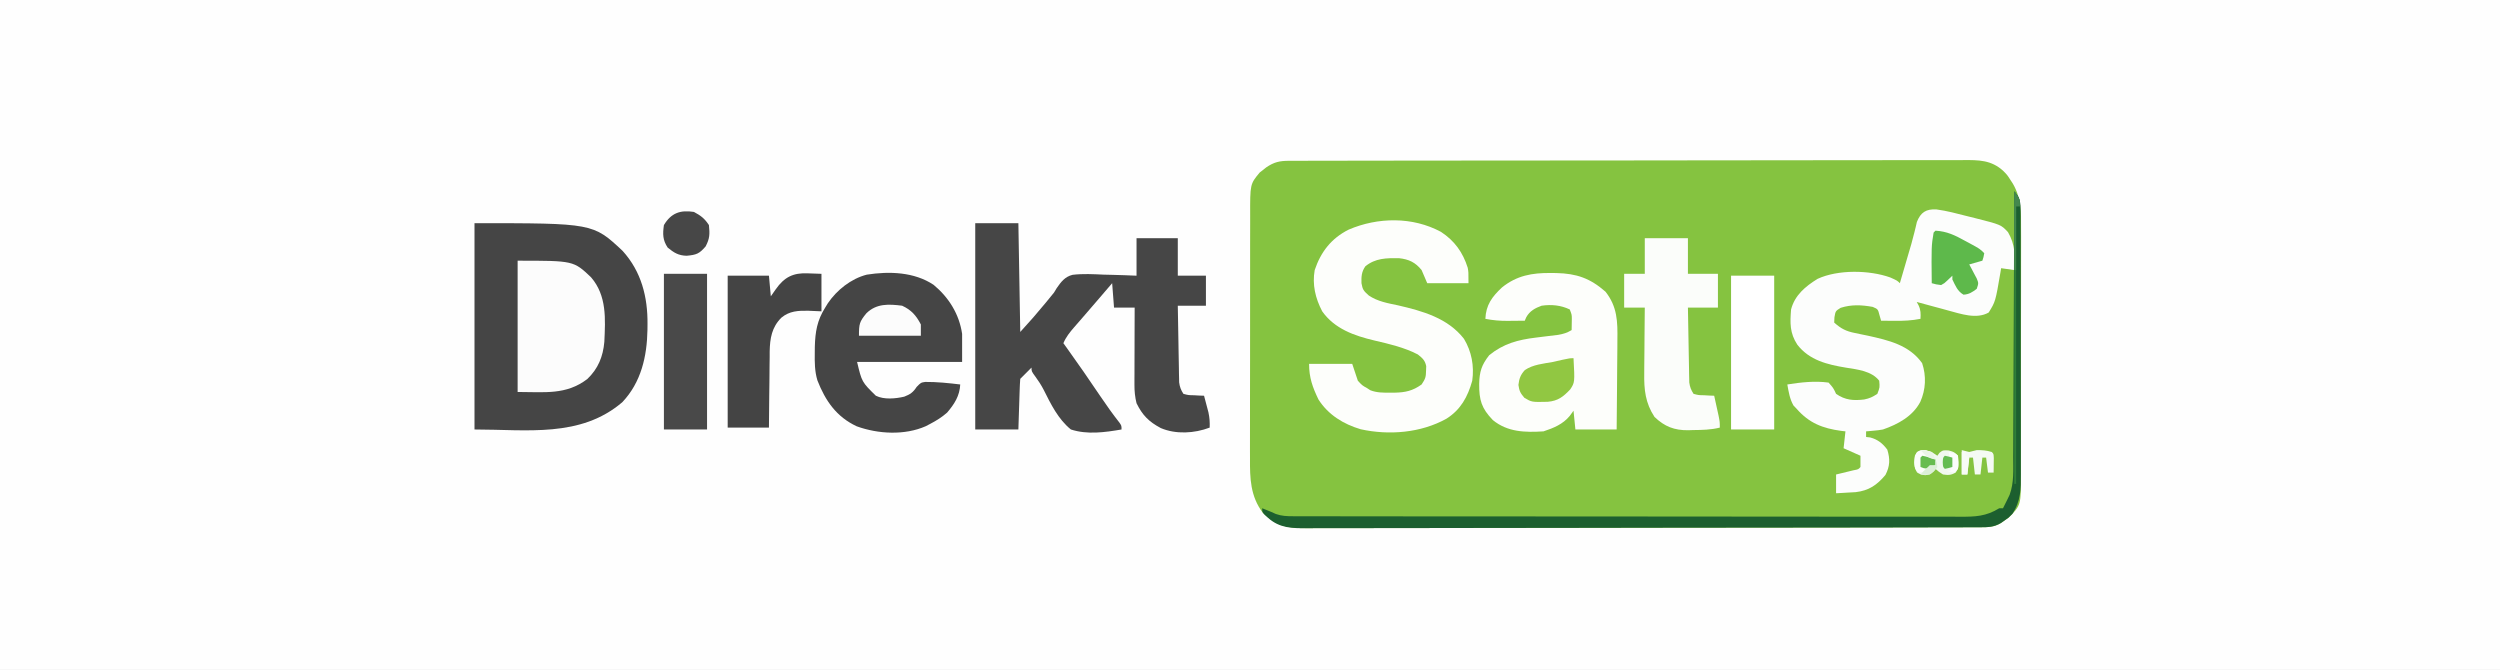
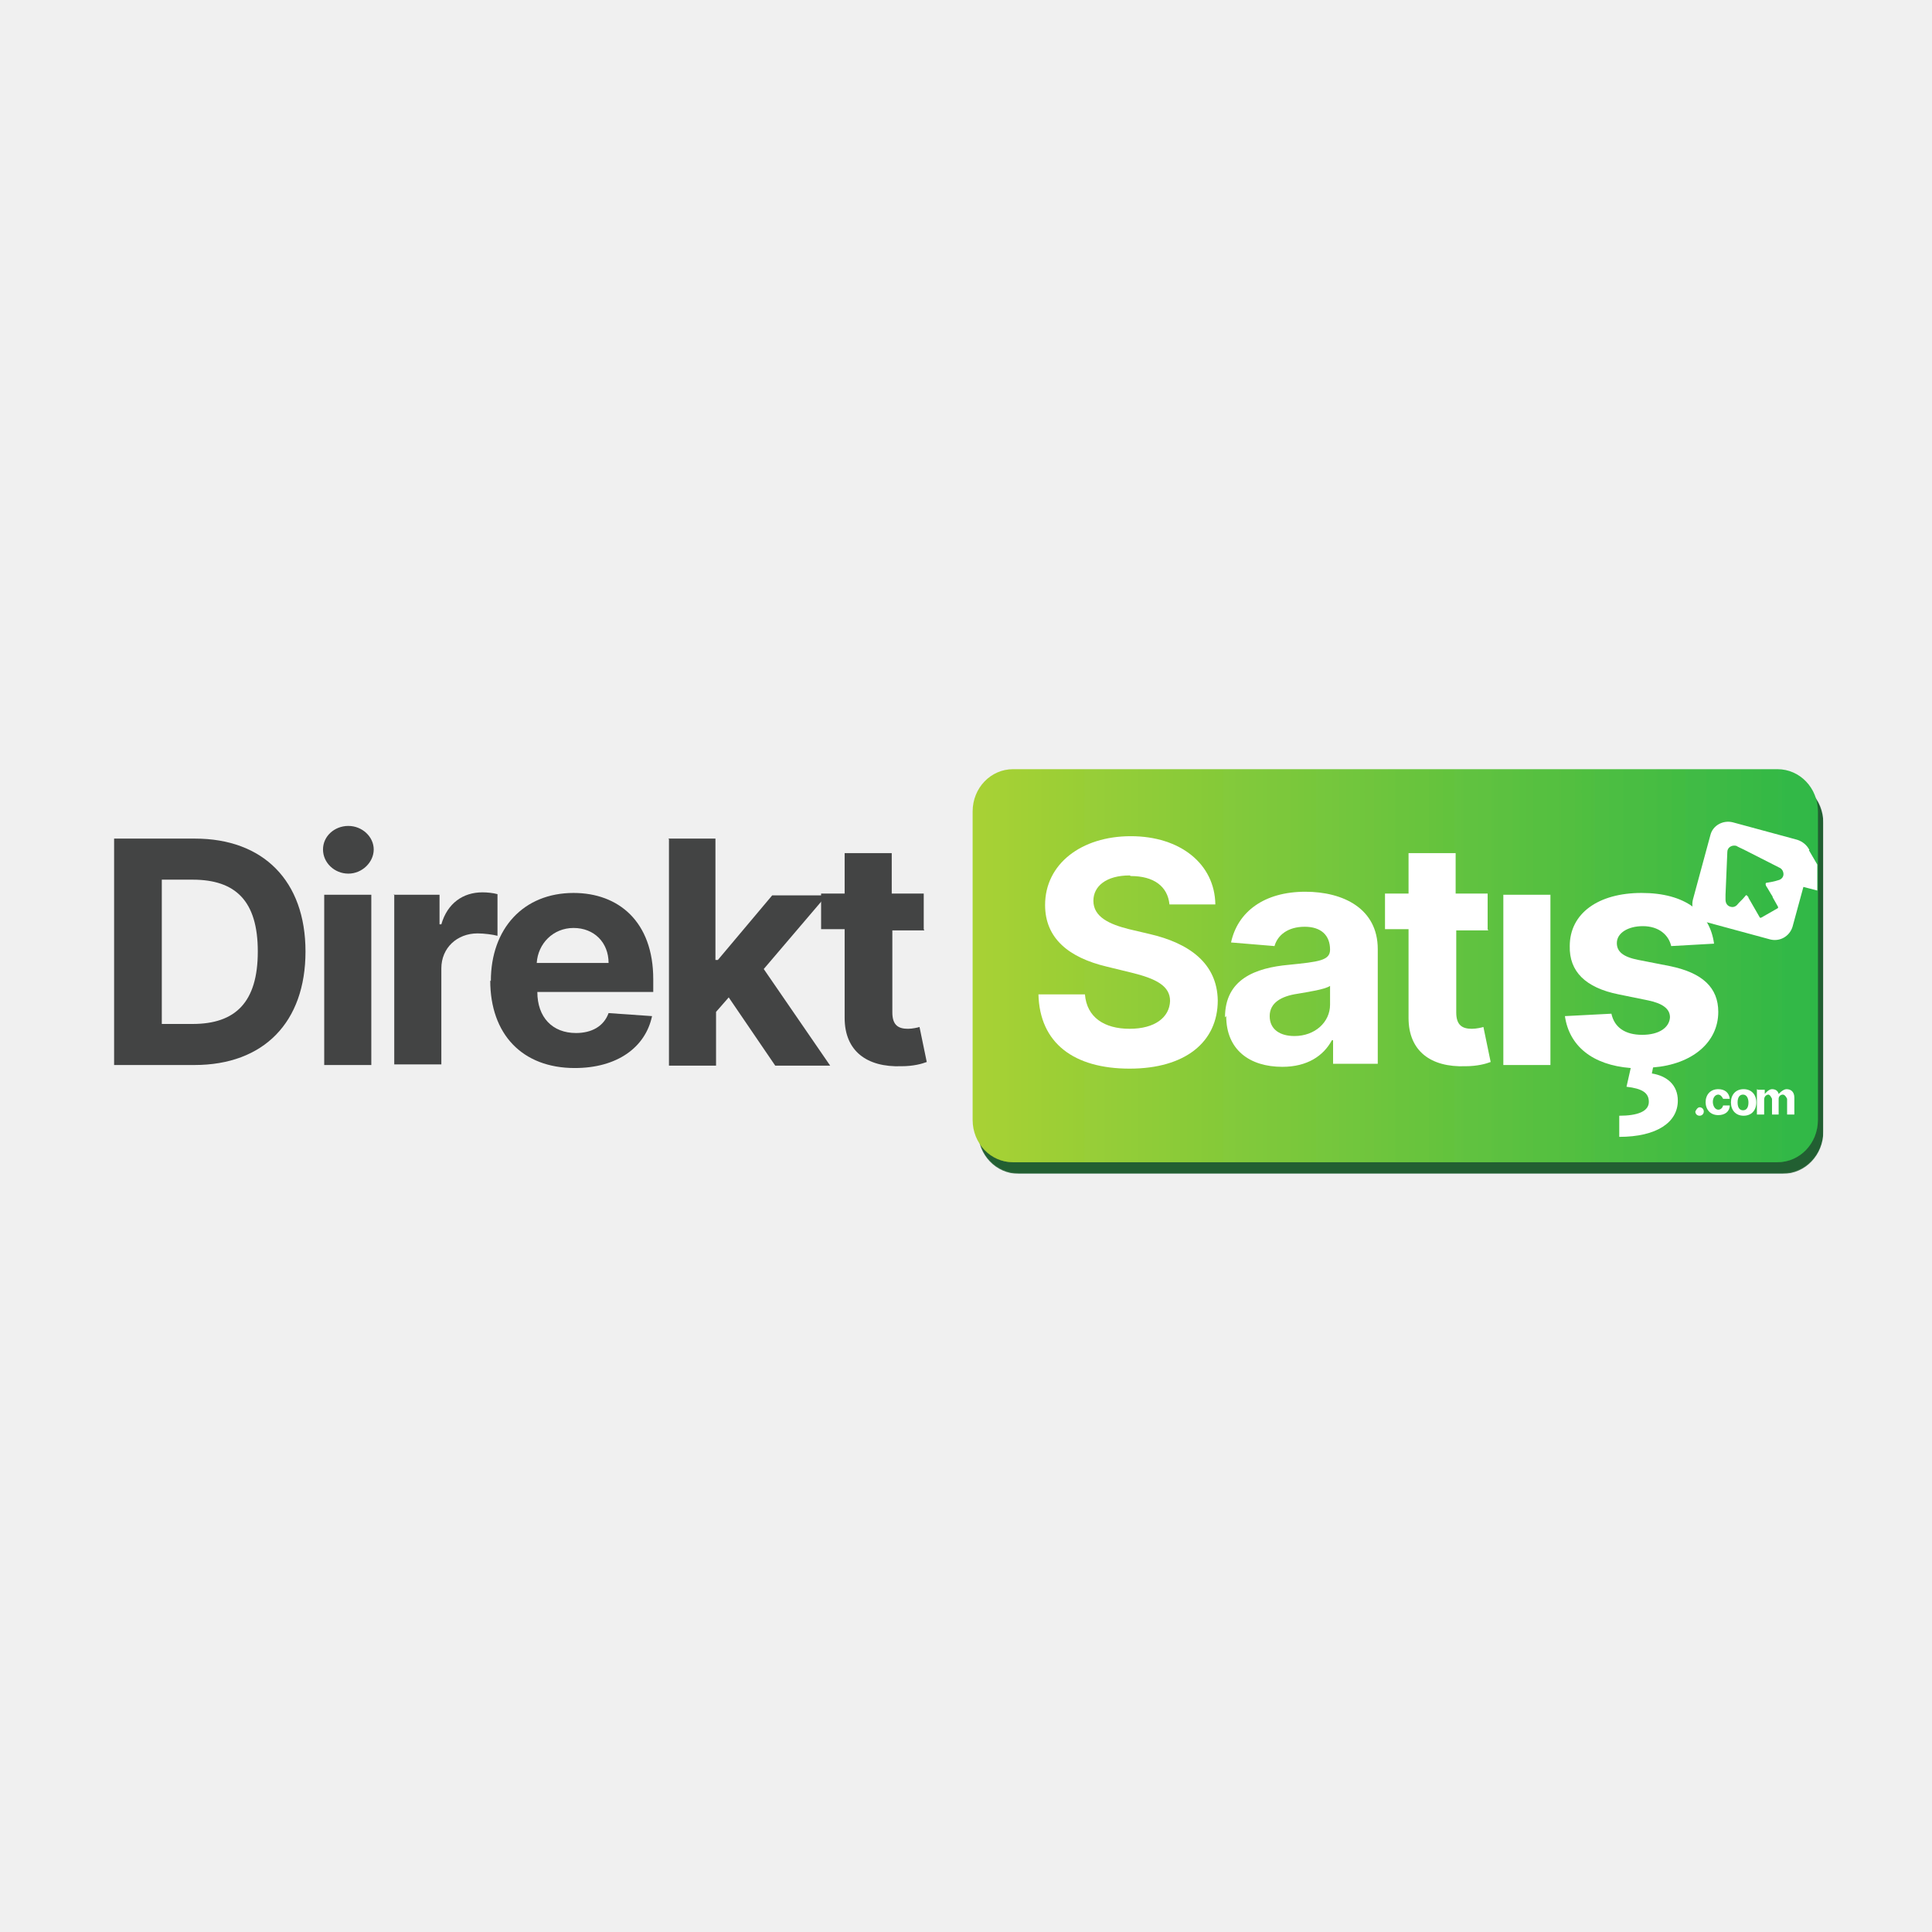
- <svg xmlns="http://www.w3.org/2000/svg" version="1.1" width="1333" height="357">
-   <path d="M0 0 C439.89 0 879.78 0 1333 0 C1333 117.81 1333 235.62 1333 357 C893.11 357 453.22 357 0 357 C0 239.19 0 121.38 0 0 Z " fill="#FEFEFE" transform="translate(0,0)" />
-   <path d="M0 0 C0.642 -0.004 1.284 -0.008 1.946 -0.012 C4.106 -0.022 6.266 -0.018 8.427 -0.014 C9.988 -0.019 11.549 -0.024 13.11 -0.03 C17.407 -0.044 21.703 -0.046 26 -0.045 C30.631 -0.047 35.263 -0.06 39.894 -0.072 C50.024 -0.094 60.154 -0.102 70.284 -0.107 C76.608 -0.111 82.932 -0.117 89.256 -0.124 C106.761 -0.144 124.266 -0.16 141.772 -0.163 C142.892 -0.163 144.013 -0.164 145.167 -0.164 C147.439 -0.164 149.711 -0.165 151.982 -0.165 C153.11 -0.165 154.238 -0.165 155.4 -0.165 C156.529 -0.166 157.658 -0.166 158.821 -0.166 C177.119 -0.17 195.417 -0.197 213.715 -0.234 C232.496 -0.272 251.277 -0.291 270.058 -0.292 C280.605 -0.292 291.151 -0.301 301.698 -0.33 C310.679 -0.354 319.659 -0.362 328.64 -0.346 C333.222 -0.339 337.804 -0.34 342.386 -0.363 C346.582 -0.383 350.777 -0.381 354.973 -0.36 C356.49 -0.357 358.007 -0.361 359.524 -0.376 C367.613 -0.447 374.319 -0.418 380.611 5.26 C382.799 7.448 382.799 7.448 384.611 10.26 C385.229 11.206 385.229 11.206 385.86 12.17 C390.335 19.885 390.315 27.303 390.242 35.956 C390.247 37.521 390.255 39.086 390.264 40.65 C390.282 44.874 390.27 49.096 390.25 53.319 C390.233 57.752 390.242 62.184 390.247 66.617 C390.252 74.056 390.236 81.495 390.208 88.934 C390.176 97.522 390.176 106.109 390.193 114.697 C390.209 122.979 390.202 131.26 390.185 139.541 C390.179 143.057 390.18 146.573 390.187 150.089 C390.195 154.231 390.182 158.372 390.155 162.514 C390.148 164.03 390.148 165.545 390.155 167.061 C390.225 183.593 390.225 183.593 383.576 190.319 C382.907 190.774 382.238 191.229 381.549 191.698 C380.877 192.171 380.205 192.644 379.514 193.131 C375.763 195.357 372.63 195.388 368.361 195.397 C366.384 195.405 366.384 195.405 364.368 195.412 C362.896 195.413 361.425 195.414 359.954 195.414 C358.398 195.418 356.842 195.422 355.286 195.427 C350.998 195.439 346.711 195.445 342.423 195.449 C337.803 195.455 333.183 195.467 328.564 195.478 C317.401 195.502 306.239 195.517 295.076 195.53 C291.925 195.533 288.773 195.537 285.621 195.542 C266.055 195.567 246.49 195.589 226.924 195.601 C222.391 195.604 217.858 195.607 213.325 195.61 C212.199 195.611 211.072 195.612 209.911 195.612 C191.655 195.625 173.399 195.658 155.144 195.7 C136.408 195.742 117.672 195.766 98.936 195.771 C88.414 195.775 77.892 195.786 67.369 195.819 C58.409 195.847 49.449 195.858 40.488 195.847 C35.916 195.842 31.344 195.845 26.772 195.87 C22.586 195.892 18.399 195.891 14.213 195.872 C12.699 195.87 11.186 195.875 9.672 195.89 C-0.558 195.985 -6.72 194.823 -14.139 187.573 C-20.702 178.789 -20.965 169.287 -20.891 158.748 C-20.894 157.203 -20.9 155.658 -20.907 154.112 C-20.921 149.943 -20.91 145.774 -20.893 141.605 C-20.879 137.228 -20.886 132.852 -20.889 128.475 C-20.892 121.13 -20.879 113.785 -20.855 106.44 C-20.829 97.962 -20.827 89.483 -20.839 81.005 C-20.85 72.828 -20.843 64.651 -20.829 56.474 C-20.823 53.003 -20.824 49.532 -20.828 46.061 C-20.833 41.972 -20.823 37.883 -20.801 33.793 C-20.796 32.297 -20.795 30.801 -20.8 29.304 C-20.85 12.42 -20.85 12.42 -15.705 6.237 C-15.126 5.791 -14.548 5.345 -13.951 4.885 C-13.375 4.424 -12.799 3.962 -12.205 3.487 C-8.01 0.654 -5.117 0.009 0 0 Z " fill="#85C340" transform="translate(687.3888,85.73994)" />
-   <path d="M0 0 C63.201 0 63.201 0 78.961 14.758 C88.981 25.776 92.399 39.379 92.25 53.875 C92.237 55.337 92.237 55.337 92.223 56.828 C91.995 70.943 88.881 84.872 78.777 95.484 C56.477 114.501 28.092 110 0 110 C0 73.7 0 37.4 0 0 Z " fill="#454545" transform="translate(253,119)" />
-   <path d="M0 0 C7.59 0 15.18 0 23 0 C23.33 19.14 23.66 38.28 24 58 C30.952 50.33 30.952 50.33 37.562 42.438 C39.024 40.611 40.506 38.801 42 37 C42.465 36.233 42.929 35.466 43.408 34.677 C45.711 31.34 47.788 28.545 51.893 27.533 C57.421 26.87 62.954 27.181 68.5 27.438 C70.198 27.483 71.896 27.524 73.594 27.561 C77.734 27.652 81.859 27.827 86 28 C86 21.4 86 14.8 86 8 C93.26 8 100.52 8 108 8 C108 14.6 108 21.2 108 28 C112.95 28 117.9 28 123 28 C123 33.28 123 38.56 123 44 C118.05 44 113.1 44 108 44 C108.094 50.051 108.2 56.101 108.317 62.152 C108.356 64.21 108.391 66.268 108.422 68.327 C108.468 71.286 108.526 74.244 108.586 77.203 C108.597 78.123 108.609 79.043 108.621 79.991 C108.641 80.851 108.661 81.712 108.681 82.599 C108.694 83.354 108.708 84.109 108.722 84.887 C109.043 87.323 109.665 88.94 111 91 C113.648 91.704 113.648 91.704 116.625 91.75 C117.628 91.807 118.631 91.863 119.664 91.922 C120.435 91.948 121.206 91.973 122 92 C122.507 93.894 123.006 95.79 123.5 97.688 C123.778 98.743 124.057 99.799 124.344 100.887 C124.939 103.711 125.128 106.128 125 109 C116.896 112.087 107.001 112.681 98.938 109.25 C92.589 105.876 89.151 102.415 86 96 C85.177 92.687 84.877 89.617 84.886 86.21 C84.887 84.829 84.887 84.829 84.887 83.42 C84.892 82.44 84.897 81.459 84.902 80.449 C84.904 79.435 84.905 78.421 84.907 77.377 C84.912 74.147 84.925 70.917 84.938 67.688 C84.943 65.494 84.947 63.301 84.951 61.107 C84.962 55.738 84.979 50.369 85 45 C81.37 45 77.74 45 74 45 C73.67 40.71 73.34 36.42 73 32 C72.273 32.848 71.546 33.696 70.797 34.57 C70.317 35.131 69.836 35.691 69.341 36.268 C68.271 37.517 67.201 38.767 66.131 40.017 C63.301 43.325 60.461 46.624 57.602 49.906 C57.06 50.53 56.519 51.154 55.962 51.796 C54.923 52.994 53.881 54.188 52.835 55.379 C50.472 58.11 48.391 60.646 47 64 C47.548 64.755 48.096 65.511 48.66 66.289 C54.811 74.816 60.763 83.468 66.645 92.182 C69.941 97.05 73.302 101.81 76.942 106.428 C78 108 78 108 78 110 C69.112 111.522 59.714 112.847 51 110 C44.211 104.501 40.334 96.51 36.478 88.82 C35.165 86.315 33.767 84.113 32.086 81.848 C30 79 30 79 30 77 C29.196 77.804 28.391 78.609 27.562 79.438 C26.375 80.625 25.188 81.812 24 83 C23.842 84.998 23.749 87.001 23.684 89.004 C23.642 90.219 23.6 91.434 23.557 92.686 C23.517 93.965 23.478 95.244 23.438 96.562 C23.394 97.846 23.351 99.129 23.307 100.451 C23.2 103.634 23.1 106.817 23 110 C15.41 110 7.82 110 0 110 C0 73.7 0 37.4 0 0 Z " fill="#464646" transform="translate(520,119)" />
-   <path d="M0 0 C5.647 0.774 11.137 2.236 16.649 3.659 C17.899 3.967 19.148 4.276 20.435 4.594 C34.486 8.156 34.486 8.156 38.204 12.151 C42.054 18.82 42.051 24.772 41.524 32.346 C39.214 32.016 36.904 31.686 34.524 31.346 C34.415 32.024 34.305 32.702 34.192 33.401 C31.512 49.136 31.512 49.136 27.899 54.971 C21.392 58.738 12.884 55.65 6.136 53.858 C4.923 53.524 3.711 53.19 2.462 52.846 C1.215 52.512 -0.032 52.178 -1.317 51.834 C-4.373 51.015 -7.425 50.185 -10.476 49.346 C-10.148 49.949 -9.821 50.553 -9.483 51.174 C-8.301 53.722 -8.321 55.57 -8.476 58.346 C-13.131 59.267 -17.622 59.468 -22.351 59.409 C-23.039 59.404 -23.727 59.4 -24.437 59.395 C-26.116 59.383 -27.796 59.365 -29.476 59.346 C-29.754 58.385 -30.032 57.423 -30.319 56.432 C-31.161 53.166 -31.161 53.166 -33.976 51.971 C-39.93 50.908 -45.227 50.636 -51.038 52.471 C-53.777 54.188 -53.777 54.188 -54.351 57.534 C-54.392 58.462 -54.433 59.39 -54.476 60.346 C-50.869 63.581 -48.153 64.975 -43.413 65.909 C-42.272 66.148 -41.131 66.388 -39.956 66.635 C-38.807 66.87 -37.659 67.104 -36.476 67.346 C-25.433 69.8 -14.507 72.302 -7.601 81.971 C-5.309 88.845 -5.629 96.012 -8.581 102.643 C-12.604 110.303 -20.471 114.565 -28.476 117.346 C-30.933 117.76 -30.933 117.76 -33.288 117.971 C-34.473 118.083 -34.473 118.083 -35.683 118.198 C-36.274 118.247 -36.866 118.296 -37.476 118.346 C-37.476 119.336 -37.476 120.326 -37.476 121.346 C-36.754 121.429 -36.032 121.511 -35.288 121.596 C-31.239 122.676 -28.668 124.757 -26.163 128.096 C-24.61 133.18 -24.76 136.969 -27.163 141.596 C-31.69 146.98 -35.984 149.939 -43.026 150.76 C-44.888 150.865 -44.888 150.865 -46.788 150.971 C-48.669 151.083 -48.669 151.083 -50.589 151.198 C-51.541 151.247 -52.494 151.296 -53.476 151.346 C-53.476 148.046 -53.476 144.746 -53.476 141.346 C-52.621 141.141 -51.766 140.936 -50.886 140.725 C-49.229 140.321 -49.229 140.321 -47.538 139.909 C-46.436 139.642 -45.334 139.375 -44.198 139.1 C-41.581 138.616 -41.581 138.616 -40.476 137.346 C-40.435 135.347 -40.433 133.346 -40.476 131.346 C-43.446 130.026 -46.416 128.706 -49.476 127.346 C-49.146 124.376 -48.816 121.406 -48.476 118.346 C-49.618 118.217 -49.618 118.217 -50.784 118.084 C-60.601 116.749 -67.848 113.948 -74.476 106.346 C-75.311 105.48 -75.311 105.48 -76.163 104.596 C-78.201 101.102 -78.758 97.296 -79.476 93.346 C-72.251 92.19 -64.751 91.349 -57.476 92.346 C-54.976 95.159 -54.976 95.159 -53.476 98.346 C-48.658 101.707 -44.155 102.045 -38.476 101.346 C-35.505 100.732 -34.121 100.055 -31.476 98.346 C-30.15 94.903 -30.15 94.903 -30.476 91.346 C-34.595 86.106 -42.022 85.38 -48.218 84.375 C-58.108 82.746 -67.758 80.439 -74.163 72.096 C-78.177 65.986 -78.062 60.589 -77.476 53.346 C-75.529 45.757 -69.772 40.985 -63.319 37.022 C-52.478 32.006 -35.733 32.295 -24.601 36.284 C-20.86 37.961 -20.86 37.961 -19.476 39.346 C-18.37 35.576 -17.266 31.805 -16.163 28.034 C-15.7 26.455 -15.7 26.455 -15.228 24.844 C-14.921 23.797 -14.615 22.75 -14.3 21.67 C-13.991 20.62 -13.682 19.57 -13.364 18.488 C-12.778 16.415 -12.228 14.332 -11.716 12.239 C-11.359 10.786 -11.359 10.786 -10.995 9.303 C-10.796 8.443 -10.598 7.583 -10.393 6.697 C-8.39 1.564 -5.475 -0.288 0 0 Z " fill="#FCFDFC" transform="translate(1032.476,111.6538)" />
-   <path d="M0 0 C7.226 4.705 11.705 10.956 14.277 19.137 C14.688 21.375 14.688 21.375 14.688 27.375 C7.428 27.375 0.168 27.375 -7.312 27.375 C-8.303 25.065 -9.293 22.755 -10.312 20.375 C-13.669 16.236 -17.08 14.621 -22.363 14.039 C-29.076 13.959 -34.916 13.974 -40.312 18.375 C-42.361 21.326 -42.48 23.87 -42.375 27.375 C-41.74 30.88 -41.305 31.382 -38.461 33.949 C-33.674 37.143 -28.433 38.027 -22.875 39.188 C-9.824 42.205 3.676 45.968 12.27 57.027 C16.377 63.828 17.787 71.516 16.688 79.375 C14.293 87.962 10.538 94.825 2.938 99.625 C-10.659 107.201 -27.671 108.589 -42.812 105.25 C-52.014 102.514 -60.083 97.565 -65.312 89.375 C-68.466 82.836 -70.312 77.696 -70.312 70.375 C-62.722 70.375 -55.133 70.375 -47.312 70.375 C-46.322 73.345 -45.333 76.315 -44.312 79.375 C-42.012 81.867 -42.012 81.867 -39.312 83.375 C-38.77 83.729 -38.227 84.084 -37.668 84.449 C-34.19 85.816 -30.747 85.758 -27.062 85.75 C-25.921 85.749 -25.921 85.749 -24.756 85.747 C-18.977 85.625 -15.103 84.797 -10.312 81.375 C-8.272 78.315 -7.997 77.44 -7.938 73.938 C-7.909 73.176 -7.881 72.414 -7.852 71.629 C-8.498 68.468 -9.821 67.38 -12.312 65.375 C-19.597 61.609 -27.509 59.787 -35.438 57.938 C-46.136 55.4 -56.694 51.745 -63.312 42.375 C-66.947 35.442 -68.697 28.145 -67.312 20.375 C-64.033 10.623 -58.434 3.455 -49.207 -1.188 C-33.655 -7.856 -15.15 -8.165 0 0 Z " fill="#FDFEFB" transform="translate(768.3125,123.625)" />
-   <path d="M0 0 C0.971 0.009 1.942 0.018 2.942 0.027 C13.799 0.29 20.93 2.772 29.152 9.949 C35.514 17.973 35.672 25.929 35.516 35.879 C35.508 37.256 35.502 38.633 35.498 40.01 C35.483 43.606 35.444 47.201 35.4 50.796 C35.358 54.477 35.34 58.157 35.32 61.838 C35.278 69.038 35.207 76.238 35.125 83.438 C27.865 83.438 20.605 83.438 13.125 83.438 C12.795 80.138 12.465 76.838 12.125 73.438 C11.465 74.345 10.805 75.252 10.125 76.188 C6.41 80.677 1.549 82.63 -3.875 84.438 C-13.653 85.069 -23.026 84.859 -30.875 78.438 C-36.939 72.172 -38.236 67.754 -38.173 59.088 C-38.017 52.537 -36.871 48.977 -32.812 43.812 C-25.195 37.654 -17.456 35.583 -7.875 34.438 C-5.878 34.191 -3.88 33.944 -1.884 33.69 C0.035 33.449 1.955 33.224 3.875 33 C6.737 32.505 8.66 31.916 11.125 30.438 C11.146 29.179 11.166 27.921 11.188 26.625 C11.199 25.917 11.211 25.21 11.223 24.48 C11.208 22.234 11.208 22.234 10.125 19.438 C5.316 17.153 0.354 16.693 -4.875 17.438 C-8.369 18.721 -11.201 20.227 -13.066 23.578 C-13.333 24.192 -13.6 24.805 -13.875 25.438 C-16.25 25.465 -18.625 25.484 -21 25.5 C-21.998 25.513 -21.998 25.513 -23.016 25.525 C-27.082 25.545 -30.887 25.226 -34.875 24.438 C-34.568 17.071 -31.335 12.665 -26.016 7.703 C-18.148 1.346 -9.936 -0.11 0 0 Z " fill="#FDFEFB" transform="translate(826.875,145.5625)" />
-   <path d="M0 0 C8.115 6.738 13.642 15.606 15.188 26.117 C15.188 31.067 15.188 36.017 15.188 41.117 C-3.292 41.117 -21.773 41.117 -40.812 41.117 C-38.275 51.801 -38.275 51.801 -30.812 59.117 C-26.458 61.294 -20.325 60.7 -15.672 59.621 C-12.482 58.394 -10.934 57.304 -9.062 54.43 C-6.812 52.117 -6.812 52.117 -4.477 51.762 C1.765 51.718 7.996 52.365 14.188 53.117 C13.873 59.241 11.071 63.564 7.188 68.117 C4.39 70.578 1.483 72.391 -1.812 74.117 C-2.601 74.531 -3.39 74.945 -4.203 75.371 C-15.489 80.339 -29.548 79.554 -40.977 75.438 C-51.826 70.387 -57.729 61.819 -61.977 50.92 C-63.429 46.05 -63.448 41.292 -63.375 36.242 C-63.365 35.185 -63.356 34.128 -63.346 33.039 C-63.133 25.072 -62.145 18.953 -57.812 12.117 C-57.355 11.367 -56.897 10.617 -56.426 9.844 C-51.616 2.755 -44.03 -3.298 -35.637 -5.438 C-23.665 -7.325 -10.303 -6.897 0 0 Z " fill="#454545" transform="translate(497.8125,151.8828)" />
-   <path d="M0 0 C7.59 0 15.18 0 23 0 C23 6.27 23 12.54 23 19 C28.28 19 33.56 19 39 19 C39 24.94 39 30.88 39 37 C33.72 37 28.44 37 23 37 C23.094 42.908 23.2 48.817 23.317 54.725 C23.356 56.734 23.391 58.744 23.422 60.754 C23.468 63.643 23.526 66.533 23.586 69.422 C23.597 70.32 23.609 71.218 23.621 72.143 C23.641 72.984 23.661 73.824 23.681 74.69 C23.694 75.428 23.708 76.165 23.722 76.924 C24.046 79.34 24.678 80.954 26 83 C28.648 83.704 28.648 83.704 31.625 83.75 C33.129 83.835 33.129 83.835 34.664 83.922 C35.435 83.948 36.206 83.973 37 84 C37.504 86.27 38.003 88.541 38.5 90.812 C38.778 92.077 39.057 93.342 39.344 94.645 C40 98 40 98 40 101 C35.242 102.192 30.563 102.256 25.688 102.312 C24.463 102.356 24.463 102.356 23.213 102.4 C15.772 102.477 10.579 100.464 5.188 95.312 C0.305 87.92 -0.433 80.756 -0.293 72.059 C-0.289 71.05 -0.284 70.042 -0.28 69.003 C-0.263 65.814 -0.226 62.626 -0.188 59.438 C-0.172 57.262 -0.159 55.087 -0.146 52.912 C-0.114 47.608 -0.062 42.304 0 37 C-3.63 37 -7.26 37 -11 37 C-11 31.06 -11 25.12 -11 19 C-7.37 19 -3.74 19 0 19 C0 12.73 0 6.46 0 0 Z " fill="#FBFDFA" transform="translate(877,127)" />
-   <path d="M0 0 C29.824 0 29.824 0 39.16 8.867 C47.615 18.668 46.796 31.053 46.234 43.271 C45.563 51.103 42.9 57.664 37.125 63.125 C25.799 71.726 14.382 70 0 70 C0 46.9 0 23.8 0 0 Z " fill="#FCFCFC" transform="translate(276,139)" />
-   <path d="M0 0 C3.18 3.434 3.378 5.893 3.388 10.501 C3.396 11.478 3.396 11.478 3.404 12.475 C3.418 14.655 3.411 16.834 3.404 19.015 C3.41 20.579 3.417 22.143 3.425 23.706 C3.443 27.955 3.442 32.203 3.436 36.451 C3.433 39.999 3.439 43.548 3.445 47.096 C3.459 55.471 3.457 63.847 3.446 72.222 C3.435 80.854 3.449 89.485 3.475 98.117 C3.498 105.533 3.504 112.949 3.498 120.365 C3.495 124.792 3.497 129.218 3.515 133.645 C3.53 137.812 3.526 141.978 3.507 146.144 C3.504 147.669 3.507 149.195 3.517 150.72 C3.568 158.693 3.533 165.169 -1 172 C-3.035 174.059 -3.035 174.059 -5.062 175.438 C-5.734 175.911 -6.406 176.384 -7.098 176.871 C-10.848 179.097 -13.981 179.128 -18.25 179.137 C-20.227 179.145 -20.227 179.145 -22.243 179.152 C-23.715 179.153 -25.186 179.153 -26.657 179.154 C-28.213 179.158 -29.769 179.162 -31.325 179.167 C-35.613 179.179 -39.901 179.185 -44.188 179.189 C-48.808 179.195 -53.428 179.207 -58.048 179.218 C-69.21 179.242 -80.372 179.257 -91.535 179.27 C-94.687 179.273 -97.838 179.277 -100.99 179.281 C-120.556 179.307 -140.122 179.329 -159.687 179.341 C-164.22 179.344 -168.753 179.347 -173.286 179.35 C-174.413 179.351 -175.539 179.352 -176.7 179.352 C-194.956 179.365 -213.212 179.398 -231.468 179.44 C-250.203 179.482 -268.939 179.506 -287.675 179.511 C-298.197 179.515 -308.719 179.526 -319.242 179.559 C-328.202 179.587 -337.162 179.598 -346.123 179.587 C-350.695 179.582 -355.267 179.585 -359.839 179.609 C-364.026 179.632 -368.212 179.631 -372.399 179.612 C-373.912 179.609 -375.426 179.615 -376.939 179.63 C-385.018 179.705 -391.731 179.686 -398 174 C-398.842 173.237 -398.842 173.237 -399.702 172.459 C-401 171 -401 171 -401 169 C-396 171 -396 171 -393.727 172.054 C-390.52 173.167 -387.945 173.253 -384.551 173.257 C-383.239 173.264 -381.928 173.27 -380.577 173.277 C-379.123 173.274 -377.67 173.271 -376.216 173.267 C-374.671 173.271 -373.125 173.276 -371.58 173.281 C-367.331 173.293 -363.082 173.293 -358.833 173.291 C-354.252 173.29 -349.67 173.301 -345.089 173.311 C-336.112 173.328 -327.135 173.333 -318.158 173.334 C-310.861 173.335 -303.565 173.339 -296.269 173.346 C-275.587 173.363 -254.906 173.372 -234.224 173.371 C-233.109 173.371 -231.994 173.371 -230.845 173.371 C-229.17 173.37 -229.17 173.37 -227.461 173.37 C-209.364 173.37 -191.267 173.389 -173.17 173.417 C-154.592 173.446 -136.014 173.459 -117.437 173.458 C-107.005 173.457 -96.573 173.463 -86.141 173.484 C-77.26 173.502 -68.378 173.507 -59.497 173.493 C-54.965 173.486 -50.434 173.486 -45.902 173.504 C-41.752 173.519 -37.603 173.517 -33.454 173.499 C-31.954 173.496 -30.454 173.5 -28.954 173.511 C-20.815 173.567 -14.982 173.327 -8 169 C-7.34 169 -6.68 169 -6 169 C-5.29 167.689 -4.64 166.347 -4 165 C-3.489 163.944 -2.979 162.889 -2.453 161.801 C-0.077 155.349 -0.56 148.458 -0.568 141.68 C-0.559 140.132 -0.548 138.584 -0.537 137.036 C-0.509 132.853 -0.5 128.669 -0.494 124.486 C-0.484 120.107 -0.458 115.728 -0.434 111.349 C-0.39 103.066 -0.362 94.782 -0.339 86.499 C-0.311 77.065 -0.268 67.631 -0.222 58.196 C-0.13 38.798 -0.058 19.399 0 0 Z " fill="#1C5F2F" transform="translate(1074,102)" />
-   <path d="M0 0 C2.351 0.083 4.702 0.165 7.125 0.25 C7.125 6.85 7.125 13.45 7.125 20.25 C4.815 20.147 2.505 20.044 0.125 19.938 C-5.311 19.86 -9.87 20.035 -14.211 23.606 C-19.352 28.686 -20.34 34.64 -20.481 41.627 C-20.482 43.173 -20.482 43.173 -20.484 44.75 C-20.501 45.826 -20.517 46.903 -20.534 48.011 C-20.583 51.424 -20.604 54.837 -20.625 58.25 C-20.653 60.574 -20.683 62.898 -20.715 65.223 C-20.792 70.899 -20.833 76.573 -20.875 82.25 C-28.135 82.25 -35.395 82.25 -42.875 82.25 C-42.875 55.52 -42.875 28.79 -42.875 1.25 C-35.615 1.25 -28.355 1.25 -20.875 1.25 C-20.545 4.88 -20.215 8.51 -19.875 12.25 C-18.576 10.394 -18.576 10.394 -17.25 8.5 C-12.68 1.972 -7.888 -0.394 0 0 Z " fill="#444444" transform="translate(430.875,145.75)" />
-   <path d="M0 0 C7.59 0 15.18 0 23 0 C23 27.39 23 54.78 23 83 C15.41 83 7.82 83 0 83 C0 55.61 0 28.22 0 0 Z " fill="#494949" transform="translate(354,146)" />
-   <path d="M0 0 C7.59 0 15.18 0 23 0 C23 27.06 23 54.12 23 82 C15.41 82 7.82 82 0 82 C0 54.94 0 27.88 0 0 Z " fill="#FFFFFF" transform="translate(923,147)" />
-   <path d="M0 0 C6.109 0.325 10.519 2.504 15.812 5.438 C16.575 5.845 17.337 6.253 18.123 6.674 C23.692 9.692 23.692 9.692 26 12 C25.625 14.125 25.625 14.125 25 16 C22.69 16.66 20.38 17.32 18 18 C18.373 18.687 18.745 19.374 19.129 20.082 C19.602 20.983 20.075 21.884 20.562 22.812 C21.038 23.706 21.514 24.599 22.004 25.52 C23 28 23 28 22 31 C19.625 32.797 17.943 33.943 14.938 34.125 C11.681 32.234 10.642 29.342 9 26 C9 25.34 9 24.68 9 24 C8.113 24.846 7.226 25.691 6.312 26.562 C4.801 28.004 4.801 28.004 3 29 C0.293 28.652 0.293 28.652 -2 28 C-2.191 8.281 -2.191 8.281 -1 1 C-0.67 0.67 -0.34 0.34 0 0 Z " fill="#5EB94B" transform="translate(1032,123)" />
-   <path d="M0 0 C0.689 12.891 0.689 12.891 -1.75 16.625 C-5.441 20.521 -8.248 22.761 -13.742 23.238 C-22.252 23.44 -22.252 23.44 -26.188 21.125 C-28.31 18.637 -28.932 17.496 -29.375 14.25 C-28.985 10.87 -28.259 8.845 -25.941 6.316 C-21.588 3.364 -16.087 2.907 -11 2 C-9.269 1.613 -7.539 1.218 -5.812 0.812 C-2 0 -2 0 0 0 Z " fill="#91C742" transform="translate(839,191)" />
-   <path d="M0 0 C3.752 2.015 5.636 3.455 8 7 C8.474 11.815 8.492 14.051 6.25 18.375 C2.854 22.337 1.342 22.87 -3.875 23.375 C-8.179 23.271 -10.679 21.767 -14 19 C-16.685 14.973 -16.682 11.732 -16 7 C-12.198 0.617 -7.303 -1.166 0 0 Z " fill="#474747" transform="translate(370,113)" />
-   <path d="M0 0 C4.914 2.241 7.515 5.222 10 10 C10 11.98 10 13.96 10 16 C-0.89 16 -11.78 16 -23 16 C-23 9.754 -22.777 8.572 -19 4 C-13.597 -1.265 -7.104 -0.887 0 0 Z " fill="#FCFCFC" transform="translate(481,163)" />
-   <path d="M0 0 C0.99 0.66 1.98 1.32 3 2 C3.371 1.484 3.743 0.969 4.125 0.438 C6 -1 6 -1 9.062 -0.812 C12 0 12 0 14 2 C14.554 8.096 14.554 8.096 12.812 10.938 C10.323 12.397 8.845 12.416 6 12 C3.688 10.5 3.688 10.5 2 9 C1.608 9.495 1.216 9.99 0.812 10.5 C-1 12 -1 12 -3.5 12.375 C-6 12 -6 12 -7.812 10.938 C-9.67 7.906 -9.371 5.466 -9 2 C-6.746 -2.006 -4.038 -1.094 0 0 Z " fill="#F1F8EF" transform="translate(1030,241)" />
-   <path d="M0 0 C3 4 3 4 3 8 C2.34 8 1.68 8 1 8 C1 56.84 1 105.68 1 156 C0.67 156 0.34 156 0 156 C0 104.52 0 53.04 0 0 Z " fill="#307F38" transform="translate(1074,102)" />
-   <path d="M0 0 C1.32 0.33 2.64 0.66 4 1 C5.343 0.706 6.677 0.372 8 0 C11.116 0 13.119 0.106 16 1 C17 2 17 2 17.098 4.285 C17.086 5.202 17.074 6.118 17.062 7.062 C17.053 7.982 17.044 8.901 17.035 9.848 C17.024 10.558 17.012 11.268 17 12 C16.01 12 15.02 12 14 12 C13.67 9.36 13.34 6.72 13 4 C12.34 4 11.68 4 11 4 C10.67 6.97 10.34 9.94 10 13 C9.01 13 8.02 13 7 13 C6.67 10.03 6.34 7.06 6 4 C5.34 4 4.68 4 4 4 C3.67 6.97 3.34 9.94 3 13 C2.01 13 1.02 13 0 13 C0 8.71 0 4.42 0 0 Z " fill="#F4FAF3" transform="translate(1046,240)" />
-   <path d="M0 0 C2.938 0.938 2.938 0.938 4.312 3 C4.519 3.639 4.725 4.279 4.938 4.938 C2.627 4.607 0.318 4.277 -2.062 3.938 C-2.313 6.354 -2.313 6.354 -2.062 8.938 C-1.073 9.598 -0.083 10.258 0.938 10.938 C-1.438 11.562 -1.438 11.562 -4.062 11.938 C-6.062 9.938 -6.062 9.938 -6.375 6.5 C-6.062 2.938 -6.062 2.938 -4.938 0.938 C-3.062 -0.062 -3.062 -0.062 0 0 Z " fill="#FBFDFA" transform="translate(1027.062,240.0625)" />
-   <path d="M0 0 C3 4 3 4 3 8 C2.34 8 1.68 8 1 8 C1 19.22 1 30.44 1 42 C0.67 42 0.34 42 0 42 C0 28.14 0 14.28 0 0 Z " fill="#44884E" transform="translate(1074,102)" />
-   <path d="M0 0 C2.416 0.483 4.658 1.219 7 2 C7 2.99 7 3.98 7 5 C4.646 6.429 3.52 7.087 0.75 6.625 C0.172 6.419 -0.405 6.213 -1 6 C-1.043 4.334 -1.041 2.666 -1 1 C-0.67 0.67 -0.34 0.34 0 0 Z " fill="#67BC4F" transform="translate(1025,243)" />
-   <path d="M0 0 C3.875 0.875 3.875 0.875 5 2 C5.188 5.438 5.188 5.438 5 9 C4.34 9.66 3.68 10.32 3 11 C0.875 10.625 0.875 10.625 -1 10 C-0.34 10 0.32 10 1 10 C1.113 4.917 1.113 4.917 0 0 Z " fill="#FBFDFB" transform="translate(1039,241)" />
-   <path d="M0 0 C0.66 0 1.32 0 2 0 C2 0.66 2 1.32 2 2 C2.66 2.33 3.32 2.66 4 3 C3.67 5.97 3.34 8.94 3 12 C2.01 12 1.02 12 0 12 C0 8.04 0 4.08 0 0 Z " fill="#F7FBF6" transform="translate(1046,241)" />
-   <path d="M0 0 C2.062 0.438 2.062 0.438 4 1 C4 2.65 4 4.3 4 6 C2.062 6.562 2.062 6.562 0 7 C-1 6 -1 6 -1.125 3.5 C-1 1 -1 1 0 0 Z " fill="#65BC52" transform="translate(1037,243)" />
-   <path d="M0 0 C0.75 1.75 0.75 1.75 1 4 C-0.625 6.25 -0.625 6.25 -3 8 C-5.75 8.25 -5.75 8.25 -8 8 C-5.688 5.5 -5.688 5.5 -3 3 C-2.01 3 -1.02 3 0 3 C0 2.01 0 1.02 0 0 Z " fill="#DBEFD6" transform="translate(1032,245)" />
-   <path d="M0 0 C2.875 0.25 2.875 0.25 6 1 C7.375 3.062 7.375 3.062 8 5 C4.204 4.458 2.528 2.799 0 0 Z " fill="#EAF5E7" transform="translate(1024,240)" />
+ <svg xmlns="http://www.w3.org/2000/svg" id="Layer_1" data-name="Layer 1" viewBox="0 0 32 32">
+   <defs>
+     <style>
+       .cls-1 {
+         fill: #434444;
+       }
+ 
+       .cls-2 {
+         fill: #fff;
+       }
+ 
+       .cls-3 {
+         fill: url(#linear-gradient);
+         filter: url(#drop-shadow-1);
+       }
+     </style>
+     <linearGradient id="linear-gradient" x1="13.75" y1="16" x2="35.2" y2="16" gradientUnits="userSpaceOnUse">
+       <stop offset="0" stop-color="#bdd631" />
+       <stop offset="1" stop-color="#02ae4d" />
+     </linearGradient>
+     <filter id="drop-shadow-1" x="16.1" y="12.74" width="14.1" height="6.7" filterUnits="userSpaceOnUse">
+       <feOffset dx=".09" dy=".19" />
+       <feGaussianBlur result="blur" stdDeviation="0" />
+       <feFlood flood-color="#205f30" flood-opacity="1" />
+       <feComposite in2="blur" operator="in" />
+       <feComposite in="SourceGraphic" />
+     </filter>
+   </defs>
+   <path class="cls-3" d="M30.11,13.44v5.11c0,.39-.3.7-.67.7h-12.66c-.37,0-.67-.31-.67-.7v-5.11c0-.39.3-.7.67-.7h12.66c.37,0,.67.31.67.7Z" />
+   <g>
+     <path class="cls-2" d="M18.71,14.5c-.39,0-.6.18-.6.42,0,.27.27.39.59.47l.34.08c.65.15,1.12.48,1.13,1.1,0,.69-.54,1.13-1.46,1.13s-1.49-.42-1.51-1.23h.77c.03.38.32.57.74.57s.66-.19.67-.46c0-.25-.23-.37-.64-.47l-.41-.1c-.63-.15-1.02-.47-1.02-1.02,0-.68.6-1.14,1.42-1.14s1.39.46,1.4,1.13h-.76c-.03-.3-.26-.47-.64-.47Z" />
+     <path class="cls-2" d="M20.29,16.85c0-.63.5-.82,1.06-.87.49-.05.68-.07.68-.25h0c0-.24-.15-.38-.42-.38-.28,0-.45.14-.5.32l-.72-.06c.11-.51.55-.84,1.23-.84.63,0,1.2.28,1.2.95v1.9h-.74v-.39h-.02c-.14.26-.41.44-.82.44-.54,0-.93-.28-.93-.84ZM22.03,16.63v-.3c-.09.06-.37.1-.54.13-.27.04-.46.15-.46.37s.17.33.41.33c.34,0,.59-.23.59-.52Z" />
+     <path class="cls-2" d="M24.65,15.41h-.53v1.36c0,.22.11.27.26.27.07,0,.16-.02.19-.03l.12.58c-.08.03-.22.07-.42.07-.57.02-.94-.25-.94-.8v-1.47h-.39v-.59h.39v-.67h.78v.67h.53v.59Z" />
+     <path class="cls-2" d="M24.9,14.82h.78v2.82h-.78v-2.82Z" />
+     <path class="cls-2" d="M27.68,15.67c-.04-.18-.2-.33-.47-.33-.24,0-.43.11-.43.28,0,.14.1.23.36.28l.51.1c.55.11.81.36.81.76,0,.51-.44.87-1.08.92l-.02.1c.25.04.43.19.43.45,0,.36-.35.6-.97.6v-.35c.3,0,.49-.07.49-.23,0-.15-.11-.22-.37-.25l.07-.31c-.64-.05-1.02-.37-1.09-.86l.77-.04c.05.23.23.35.51.35s.45-.12.46-.29c0-.14-.12-.23-.36-.28l-.49-.1c-.55-.11-.82-.38-.81-.8,0-.54.47-.88,1.19-.88s1.13.32,1.2.84l-.71.04Z" />
+   </g>
+   <g>
+     <path class="cls-1" d="M1.89,17.64v-3.75h1.34c1.13,0,1.83.7,1.83,1.87s-.69,1.88-1.84,1.88h-1.33ZM3.19,16.96c.71,0,1.08-.36,1.08-1.2s-.37-1.19-1.08-1.19h-.51v2.39h.5Z" />
+     <path class="cls-1" d="M5.35,14.07c0-.22.19-.39.42-.39s.42.18.42.39-.19.4-.42.4-.42-.18-.42-.4ZM5.37,14.82h.78v2.82h-.78v-2.82Z" />
+     <path class="cls-1" d="M6.52,14.82h.76v.49h.03c.1-.35.36-.53.68-.53.08,0,.18.01.25.03v.69c-.07-.02-.22-.04-.33-.04-.34,0-.6.24-.6.58v1.59h-.78v-2.82Z" />
+     <path class="cls-1" d="M8.13,16.25c0-.87.54-1.46,1.37-1.46.74,0,1.32.47,1.32,1.43v.21h-1.92c0,.42.25.68.64.68.26,0,.46-.11.54-.33l.72.05c-.11.52-.58.86-1.28.86-.87,0-1.4-.56-1.4-1.45ZM10.08,15.95c0-.34-.24-.58-.58-.58s-.59.26-.61.58h1.18Z" />
+     <path class="cls-1" d="M11.07,13.89h.78v2.01h.04l.9-1.07h.9l-1.04,1.22,1.1,1.6h-.91l-.77-1.13-.21.24v.89h-.78v-3.75Z" />
+     <path class="cls-1" d="M15.31,15.41h-.53v1.36c0,.22.11.27.26.27.07,0,.16-.02.19-.03l.12.58c-.08.03-.22.07-.42.07-.57.02-.94-.25-.94-.8v-1.47h-.39v-.59h.39v-.67h.78v.67h.53v.59Z" />
+   </g>
+   <path class="cls-2" d="M29.97,14.08c-.04-.08-.11-.14-.2-.17l-1.07-.29c-.16-.04-.33.05-.37.21l-.29,1.07c-.04.16.05.33.21.37l1.07.29c.16.04.32-.05.37-.21l.18-.66.23.06v-.43l-.14-.24ZM29.45,14.58c-.06.02-.12.03-.18.04-.03,0-.03.02-.02.05.04.06.07.12.11.18,0,0,0,0,0,.01l.09.16s0,.01,0,.02l-.28.16s-.01,0-.02,0l-.19-.33s0,0,0,0c0,0,0-.02-.01-.02-.02-.03-.03-.03-.05,0-.04.05-.09.09-.13.14-.04.04-.09.04-.13.02-.04-.02-.06-.06-.06-.11,0-.03,0-.05,0-.08.01-.24.02-.47.03-.71,0-.07.07-.12.15-.1.03.02.08.04.12.06.2.1.39.2.59.3.05.02.07.07.07.11,0,.05-.04.09-.09.1Z" />
+   <g>
+     <path class="cls-2" d="M28.08,18.41s.03-.07.07-.07.07.03.07.07c0,.04-.03.07-.07.07s-.07-.03-.07-.07Z" />
+     <path class="cls-2" d="M28.25,18.26c0-.13.08-.22.21-.22.11,0,.18.06.19.16h-.11s-.03-.07-.08-.07c-.05,0-.09.05-.09.12s.04.13.09.13c.04,0,.07-.03.08-.07h.11c0,.1-.08.16-.19.16-.13,0-.21-.09-.21-.22Z" />
+     <path class="cls-2" d="M28.67,18.26c0-.13.08-.22.21-.22s.21.09.21.22-.08.22-.21.22-.21-.09-.21-.22ZM28.96,18.26c0-.07-.03-.13-.09-.13s-.09.05-.09.13.03.13.09.13.09-.05.09-.13Z" />
+     <path class="cls-2" d="M29.12,18.05h.11v.07h0s.06-.08.12-.08.1.03.11.08h0s.07-.08.13-.08c.08,0,.13.05.13.14v.28h-.12v-.26s-.03-.07-.07-.07c-.04,0-.07.03-.07.07v.26h-.11v-.26s-.03-.07-.06-.07-.07.03-.07.08v.25h-.12v-.42Z" />
+   </g>
</svg>
